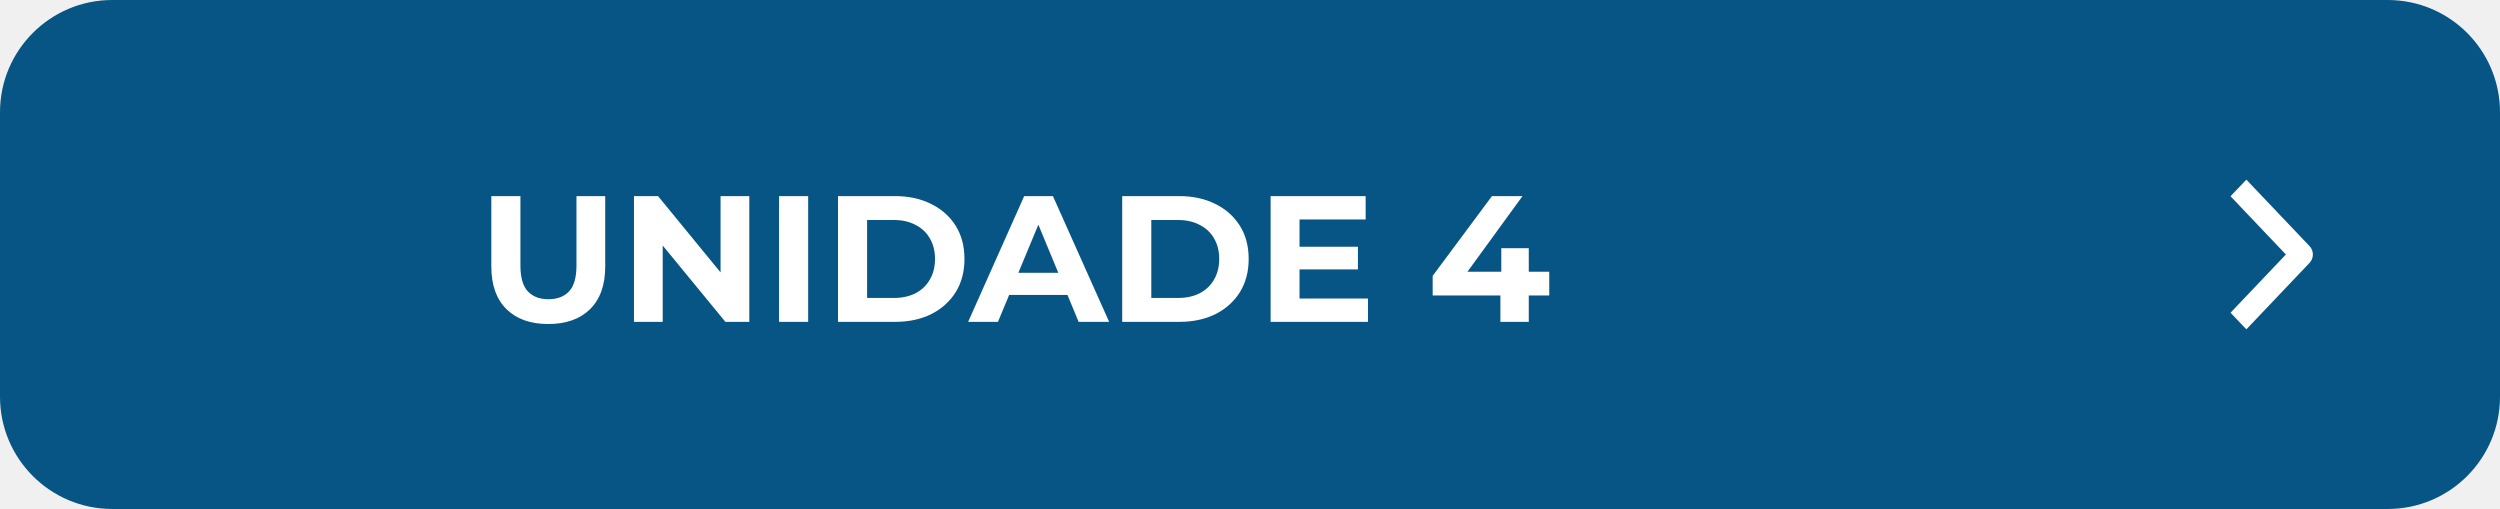
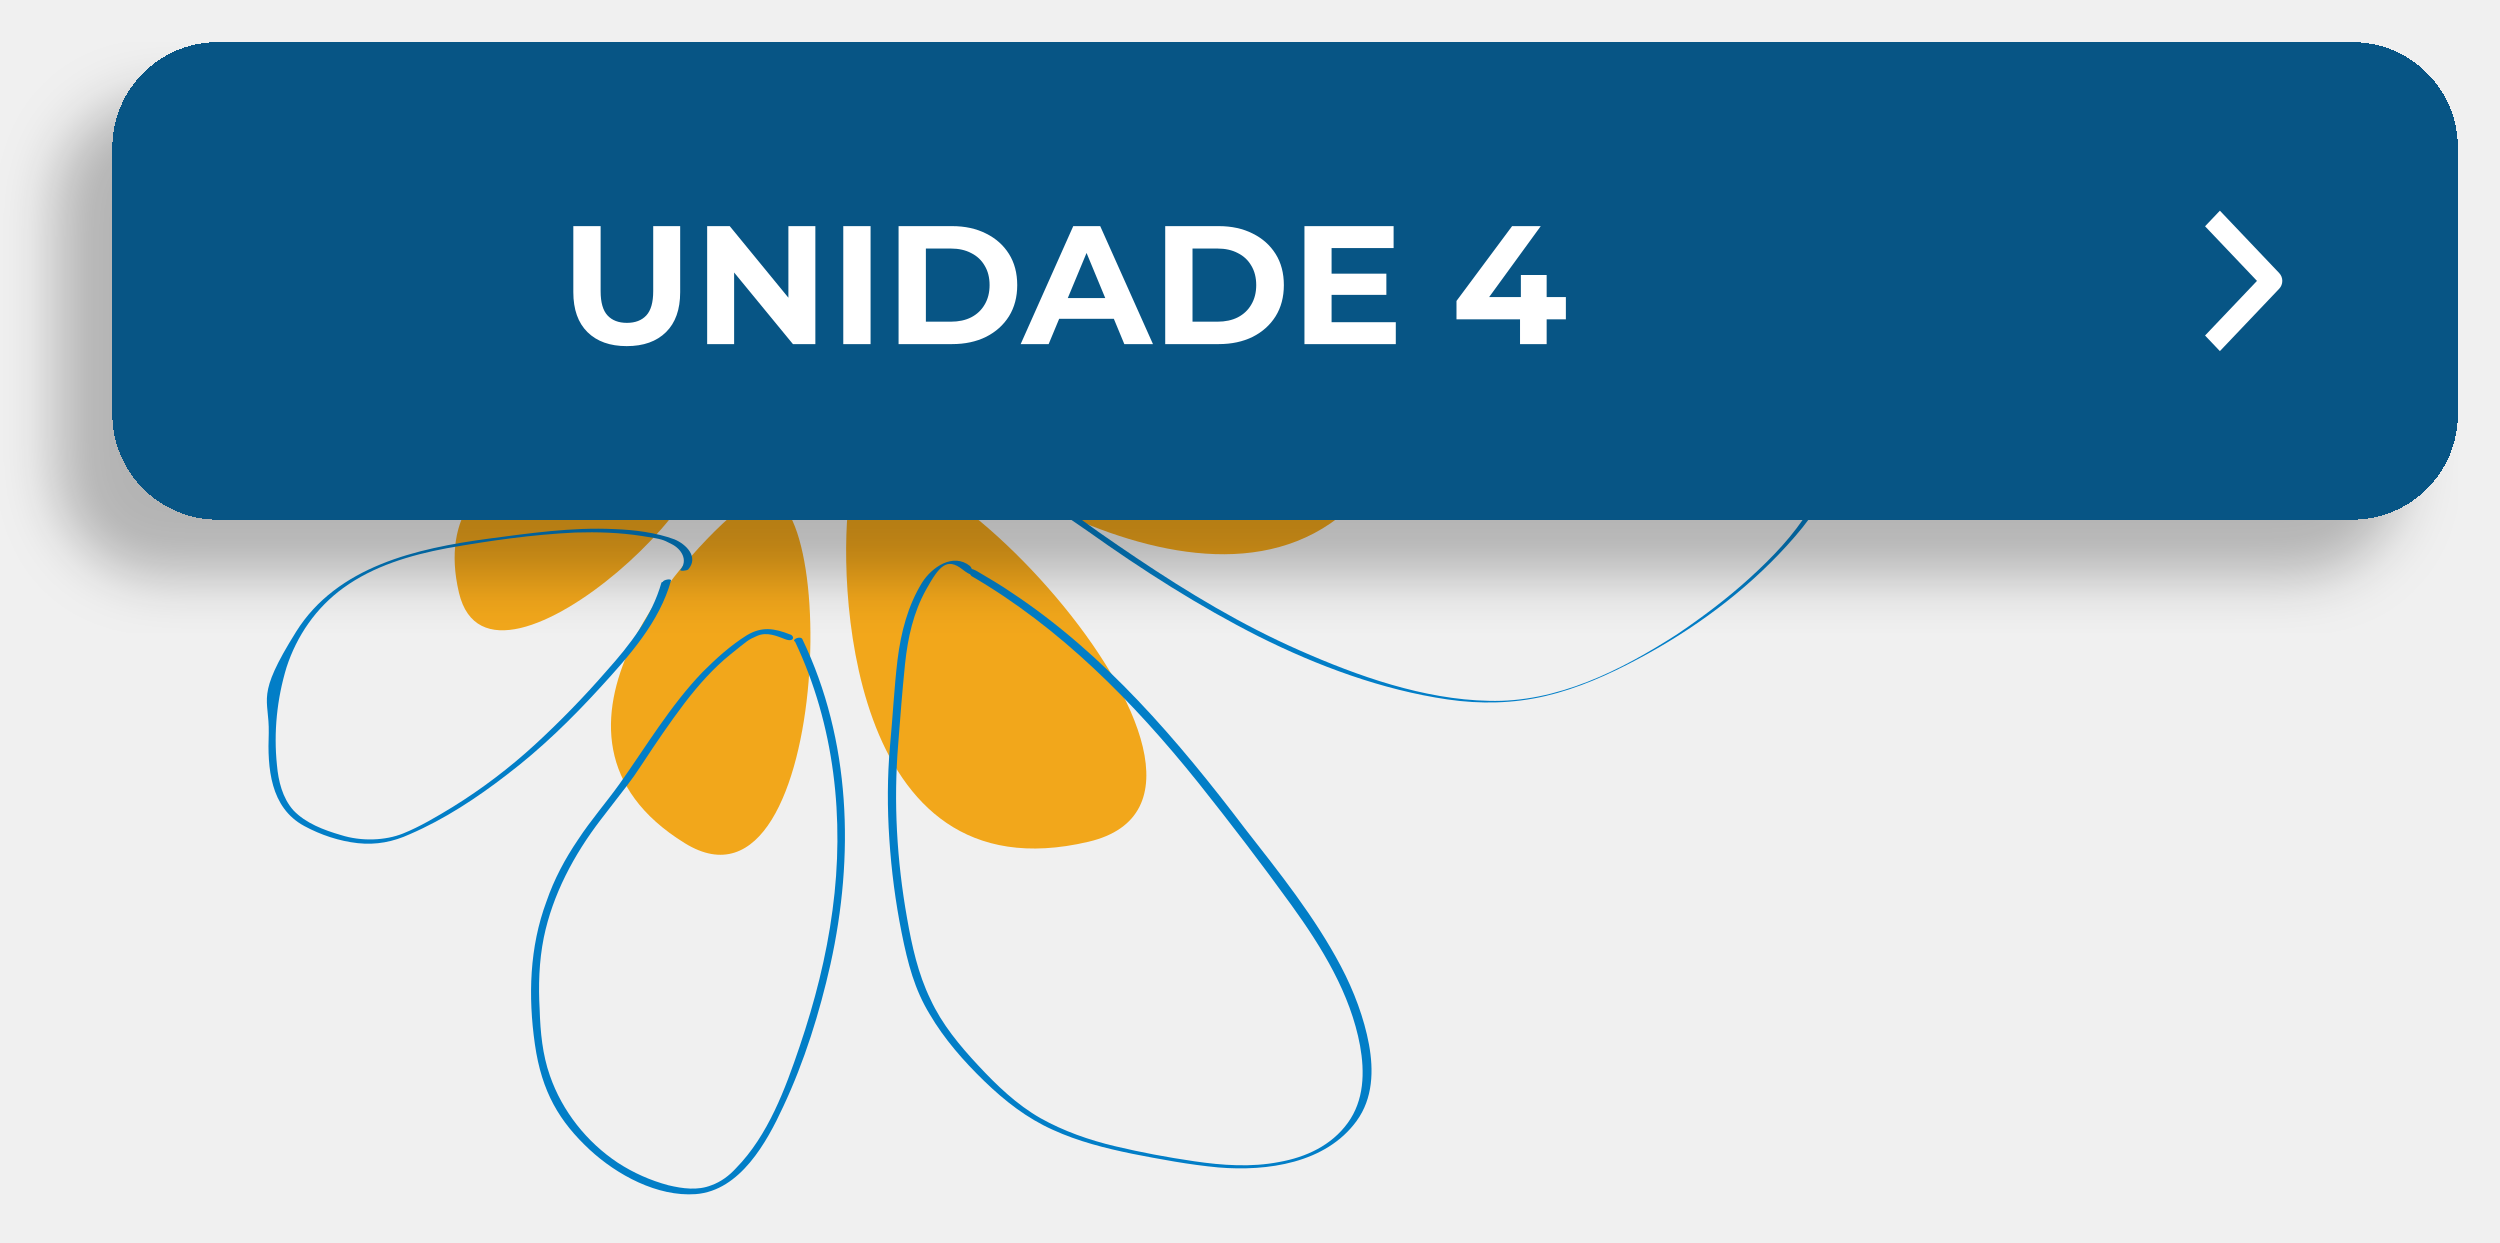
- <svg xmlns="http://www.w3.org/2000/svg" width="334" height="68" viewBox="0 0 334 68" fill="none">
-   <g id="Frame 853">
-     <rect width="334" height="68" rx="15" fill="#075585" />
-     <path id="Unidade 4" d="M73.249 43.288C70.865 43.288 69.001 42.624 67.657 41.296C66.313 39.968 65.641 38.072 65.641 35.608V26.2H69.529V35.464C69.529 37.064 69.857 38.216 70.513 38.92C71.169 39.624 72.089 39.976 73.273 39.976C74.457 39.976 75.377 39.624 76.033 38.92C76.689 38.216 77.017 37.064 77.017 35.464V26.2H80.857V35.608C80.857 38.072 80.185 39.968 78.841 41.296C77.497 42.624 75.633 43.288 73.249 43.288ZM84.699 43V26.2H87.915L97.827 38.296H96.267V26.2H100.107V43H96.915L86.979 30.904H88.539V43H84.699ZM104.082 43V26.2H107.97V43H104.082ZM111.957 43V26.2H119.589C121.413 26.2 123.021 26.552 124.413 27.256C125.805 27.944 126.893 28.912 127.677 30.16C128.461 31.408 128.853 32.888 128.853 34.6C128.853 36.296 128.461 37.776 127.677 39.04C126.893 40.288 125.805 41.264 124.413 41.968C123.021 42.656 121.413 43 119.589 43H111.957ZM115.845 39.808H119.397C120.517 39.808 121.485 39.6 122.301 39.184C123.133 38.752 123.773 38.144 124.221 37.36C124.685 36.576 124.917 35.656 124.917 34.6C124.917 33.528 124.685 32.608 124.221 31.84C123.773 31.056 123.133 30.456 122.301 30.04C121.485 29.608 120.517 29.392 119.397 29.392H115.845V39.808ZM129.343 43L136.831 26.2H140.671L148.183 43H144.103L137.959 28.168H139.495L133.327 43H129.343ZM133.087 39.4L134.119 36.448H142.759L143.815 39.4H133.087ZM149.926 43V26.2H157.558C159.382 26.2 160.99 26.552 162.382 27.256C163.774 27.944 164.862 28.912 165.646 30.16C166.43 31.408 166.822 32.888 166.822 34.6C166.822 36.296 166.43 37.776 165.646 39.04C164.862 40.288 163.774 41.264 162.382 41.968C160.99 42.656 159.382 43 157.558 43H149.926ZM153.814 39.808H157.366C158.486 39.808 159.454 39.6 160.27 39.184C161.102 38.752 161.742 38.144 162.19 37.36C162.654 36.576 162.886 35.656 162.886 34.6C162.886 33.528 162.654 32.608 162.19 31.84C161.742 31.056 161.102 30.456 160.27 30.04C159.454 29.608 158.486 29.392 157.366 29.392H153.814V39.808ZM173.33 32.968H181.418V35.992H173.33V32.968ZM173.618 39.88H182.762V43H169.754V26.2H182.45V29.32H173.618V39.88ZM191.404 39.472V36.856L199.324 26.2H203.404L195.652 36.856L193.756 36.304H206.98V39.472H191.404ZM200.452 43V39.472L200.572 36.304V33.16H204.244V43H200.452Z" fill="white" />
-     <path id="Vector" fill-rule="evenodd" clip-rule="evenodd" d="M308.563 32.889L300.112 24L298 26.222L305.394 34L298 41.778L300.112 44L308.563 35.111C308.843 34.816 309 34.417 309 34C309 33.583 308.843 33.184 308.563 32.889Z" fill="white" />
+ <svg xmlns="http://www.w3.org/2000/svg" width="356" height="177" viewBox="0 0 356 177" fill="none">
+   <g id="Frame 1802">
+     <g id="Group 1525">
+       <g id="Group 1371">
+         <g id="Group 1526">
+           <g id="FLOR">
+             <path id="Vector" fill-rule="evenodd" clip-rule="evenodd" d="M130.147 59.657C112.512 43.289 213.547 25.362 200.686 59.17C185.682 98.337 139.987 68.718 130.147 59.657Z" fill="#F2A71B" />
+             <path id="Vector_2" fill-rule="evenodd" clip-rule="evenodd" d="M120.988 70.568C124.106 50.4 184.902 112.853 154.991 119.868C120.306 128.052 119.234 81.772 120.988 70.568Z" fill="#F2A71B" />
+             <path id="Vector_3" fill-rule="evenodd" clip-rule="evenodd" d="M106.47 71.542C120.013 61.604 119.038 133.41 97.506 120.062C72.564 104.668 98.87 77.095 106.47 71.542Z" fill="#F2A71B" />
+             <path id="Vector_4" fill-rule="evenodd" clip-rule="evenodd" d="M97.314 62.386C110.369 64.432 69.936 103.793 65.356 84.405C60.095 61.996 90.006 61.314 97.314 62.386Z" fill="#F2A71B" />
+             <path id="Vector_5" fill-rule="evenodd" clip-rule="evenodd" d="M97.604 51.667C104.035 58.78 63.212 62.385 69.447 49.426C76.754 34.325 93.999 47.77 97.604 51.667Z" fill="#F2A71B" />
+             <path id="Vector_6" d="M146.418 59.656C161.422 48.16 180.226 43.483 198.738 41.827C208.383 40.95 218.321 40.463 228.064 41.34C236.735 42.119 245.602 44.457 252.422 50.108C255.637 52.739 258.56 56.149 259.924 60.144C261.288 64.43 259.924 68.815 257.683 72.517C255.442 76.219 252.324 79.435 249.109 82.358C245.894 85.281 242.386 87.911 238.781 90.347C230.89 95.413 221.731 100.09 211.988 99.798C202.732 99.603 193.379 96.29 185 92.588C176.816 88.983 169.216 84.404 161.812 79.435C158.207 76.999 154.602 74.563 151.289 71.933C148.172 69.399 145.346 65.989 146.71 61.702C147.392 59.656 148.756 58 150.315 56.539C151.874 55.077 149.536 56.441 149.243 56.539C146.223 59.169 143.982 63.261 145.833 67.256C147.587 70.958 151.679 73.394 154.894 75.635C162.689 81.188 170.775 86.352 179.252 90.639C187.631 94.829 196.789 98.239 206.142 99.603C210.819 100.285 215.496 100.187 220.075 99.115C224.654 98.044 229.038 96.095 233.228 93.854C241.12 89.665 248.427 84.306 254.468 77.681C257.488 74.368 260.411 70.569 261.385 66.087C262.36 61.605 260.606 57.318 257.878 53.811C245.797 38.417 222.998 39.683 205.558 40.657C186.559 41.729 167.17 45.334 150.802 55.662C148.951 56.831 147.197 58.097 145.444 59.462C143.69 60.825 146.223 59.462 146.515 59.462L146.418 59.656Z" fill="#027EC7" />
+             <path id="Vector_7" d="M138.233 81.968C150.997 89.372 161.422 99.992 170.58 111.392C175.159 117.14 179.641 122.986 183.928 128.929C188.215 134.872 192.307 141.497 193.671 148.902C194.353 152.702 194.256 156.697 191.917 159.912C189.579 163.127 185.974 164.783 182.174 165.465C178.18 166.245 174.088 165.952 170.093 165.368C166.098 164.783 162.493 164.101 158.791 163.224C155.089 162.347 151.484 161.081 148.171 159.23C144.761 157.281 141.936 154.553 139.305 151.728C136.674 148.902 134.141 145.882 132.485 142.277C130.731 138.672 129.854 134.677 129.172 130.78C127.711 122.596 127.224 114.217 127.906 105.935C128.198 102.136 128.49 98.336 128.88 94.536C129.27 90.834 130.049 87.229 131.9 83.916C133.752 80.604 134.823 79.337 137.064 81.091C139.305 82.845 138.428 80.896 138.136 80.604C135.7 78.655 132.68 80.799 131.316 82.942C129.27 86.255 128.296 90.054 127.808 93.952C127.321 98.044 127.126 102.136 126.737 106.228C126.347 110.612 126.347 115.094 126.639 119.478C126.931 123.96 127.516 128.442 128.393 132.826C129.27 137.211 130.244 140.913 132.388 144.42C134.434 147.928 137.259 151.143 140.182 153.969C143.105 156.794 146.223 159.23 149.925 160.886C153.53 162.542 157.427 163.517 161.227 164.296C165.221 165.076 169.313 165.855 173.503 166.245C180.42 166.829 188.8 165.66 193.184 159.619C195.522 156.404 195.62 152.41 194.938 148.707C194.256 145.005 192.794 141.108 190.943 137.6C187.241 130.585 182.174 124.252 177.303 118.017C167.755 105.448 157.33 93.172 144.079 84.403C142.52 83.332 140.864 82.357 139.208 81.383C137.551 80.409 137.844 81.675 138.331 81.968L138.233 81.968Z" fill="#027EC7" />
+             <path id="Vector_8" d="M113.193 91.322C118.844 103.208 120.305 116.653 118.551 129.612C117.675 136.237 116.018 142.667 113.875 149C111.829 155.041 109.393 161.666 104.814 166.343C103.839 167.414 102.67 168.291 101.306 168.779C99.358 169.558 97.214 169.266 95.168 168.779C92.635 168.097 90.199 167.025 87.958 165.563C83.574 162.64 80.067 158.256 78.313 153.19C77.241 150.169 76.949 146.954 76.851 143.836C76.656 140.329 76.754 136.919 77.436 133.509C78.702 127.371 81.723 121.72 85.523 116.751C89.322 111.782 89.615 111.587 91.466 108.762C93.317 105.936 95.363 102.916 97.506 100.09C99.455 97.557 101.599 95.121 104.034 93.173C106.47 91.224 106.47 91.127 107.834 90.542C109.198 89.958 110.562 90.542 111.829 91.029C113.095 91.516 113.193 90.542 112.511 90.347C110.27 89.47 108.516 89.178 106.373 90.445C104.034 91.906 101.988 93.757 100.04 95.706C95.46 100.48 92.05 106.228 88.251 111.587C86.302 114.315 84.159 116.751 82.307 119.576C80.456 122.304 78.897 125.227 77.826 128.345C75.39 134.873 75.195 141.888 76.169 148.708C77.144 155.528 79.677 159.718 83.964 163.712C87.861 167.317 93.609 170.435 99.065 170.045C105.398 169.558 109.198 162.64 111.536 157.574C114.557 151.144 116.7 144.226 118.259 137.309C121.669 121.915 121.182 105.449 114.264 91.029C114.07 90.542 112.9 90.932 113.095 91.322L113.193 91.322Z" fill="#027EC7" />
+             <path id="Vector_9" d="M94.194 82.944C92.83 87.816 89.713 91.81 86.4 95.513C83.185 99.215 79.775 102.722 76.17 106.035C72.565 109.348 68.57 112.368 64.478 114.901C62.237 116.265 59.801 117.727 57.366 118.701C54.93 119.675 51.52 119.87 48.5 118.896C46.161 118.214 43.531 117.239 41.777 115.388C40.218 113.635 39.633 111.199 39.439 108.958C38.951 104.281 39.439 99.507 40.803 95.025C42.264 90.544 44.992 86.549 48.889 83.724C53.176 80.606 58.438 79.047 63.601 78.073C69.642 77.001 75.78 76.124 81.918 75.832C85.036 75.734 88.251 75.832 91.369 76.319C94.487 76.806 94.292 76.806 95.656 77.488C97.02 78.17 97.994 79.729 96.922 81.093C96.63 81.385 97.799 81.288 97.994 81.093C99.553 79.339 97.702 77.488 96.045 76.806C93.415 75.832 90.297 75.442 87.472 75.344C81.431 75.052 75.488 75.929 69.544 76.709C59.412 78.073 48.013 80.606 42.167 89.959C36.321 99.312 38.367 99.312 38.27 104.379C38.075 109.348 38.464 114.999 43.336 117.629C45.674 118.896 48.305 119.773 50.935 120.065C53.566 120.357 56.002 119.87 58.34 118.798C63.309 116.655 67.888 113.635 72.175 110.322C77.047 106.62 81.431 102.333 85.523 97.851C89.615 93.369 93.902 88.595 95.558 82.652C95.558 82.359 94.487 82.554 94.389 82.847L94.194 82.944Z" fill="#027EC7" />
+             <path id="Vector_10" d="M87.083 65.211C80.263 67.744 73.053 68.816 65.843 68.426C60.192 68.134 50.839 67.159 49.475 60.144C48.891 56.832 50.547 53.617 52.885 51.376C54.054 50.304 55.321 49.33 56.587 48.55C57.854 47.771 59.705 46.504 61.362 46.017C64.772 44.945 69.059 46.017 72.469 46.991C75.586 47.966 78.509 49.33 81.335 50.889C84.16 52.447 87.668 54.883 90.591 57.124C91.955 58.196 93.319 59.462 92.832 61.313C92.247 63.457 90.201 64.431 88.447 65.211C87.765 65.503 88.447 65.795 88.837 65.6C91.175 64.529 95.073 62.483 93.903 59.17C93.319 57.611 91.565 56.637 90.298 55.663C89.032 54.688 87.083 53.422 85.524 52.35C79.386 48.453 72.371 45.043 64.967 44.945C61.264 44.945 58.244 46.602 55.224 48.648C52.398 50.596 49.67 53.032 48.696 56.345C47.721 59.56 48.696 62.775 51.229 64.918C53.762 67.062 57.854 68.036 61.362 68.523C70.228 69.692 79.289 68.621 87.57 65.503C88.35 65.211 87.57 64.918 87.181 65.113L87.083 65.211Z" fill="#027EC7" />
+           </g>
+         </g>
+         <g id="Frame 853" filter="url(#filter0_d_2521_3741)">
+           <rect x="16" y="6" width="334" height="68" rx="15" fill="#075585" shape-rendering="crispEdges" />
+           <path id="Unidade 4" d="M89.249 49.288C86.865 49.288 85.001 48.624 83.657 47.296C82.313 45.968 81.641 44.072 81.641 41.608V32.2H85.529V41.464C85.529 43.064 85.857 44.216 86.513 44.92C87.169 45.624 88.089 45.976 89.273 45.976C90.457 45.976 91.377 45.624 92.033 44.92C92.689 44.216 93.017 43.064 93.017 41.464V32.2H96.857V41.608C96.857 44.072 96.185 45.968 94.841 47.296C93.497 48.624 91.633 49.288 89.249 49.288ZM100.699 49V32.2H103.915L113.827 44.296H112.267V32.2H116.107V49H112.915L102.979 36.904H104.539V49H100.699ZM120.082 49V32.2H123.97V49H120.082ZM127.957 49V32.2H135.589C137.413 32.2 139.021 32.552 140.413 33.256C141.805 33.944 142.893 34.912 143.677 36.16C144.461 37.408 144.853 38.888 144.853 40.6C144.853 42.296 144.461 43.776 143.677 45.04C142.893 46.288 141.805 47.264 140.413 47.968C139.021 48.656 137.413 49 135.589 49H127.957ZM131.845 45.808H135.397C136.517 45.808 137.485 45.6 138.301 45.184C139.133 44.752 139.773 44.144 140.221 43.36C140.685 42.576 140.917 41.656 140.917 40.6C140.917 39.528 140.685 38.608 140.221 37.84C139.773 37.056 139.133 36.456 138.301 36.04C137.485 35.608 136.517 35.392 135.397 35.392H131.845V45.808ZM145.343 49L152.831 32.2H156.671L164.183 49H160.103L153.959 34.168H155.495L149.327 49H145.343ZM149.087 45.4L150.119 42.448H158.759L159.815 45.4H149.087ZM165.926 49V32.2H173.558C175.382 32.2 176.99 32.552 178.382 33.256C179.774 33.944 180.862 34.912 181.646 36.16C182.43 37.408 182.822 38.888 182.822 40.6C182.822 42.296 182.43 43.776 181.646 45.04C180.862 46.288 179.774 47.264 178.382 47.968C176.99 48.656 175.382 49 173.558 49H165.926ZM169.814 45.808H173.366C174.486 45.808 175.454 45.6 176.27 45.184C177.102 44.752 177.742 44.144 178.19 43.36C178.654 42.576 178.886 41.656 178.886 40.6C178.886 39.528 178.654 38.608 178.19 37.84C177.742 37.056 177.102 36.456 176.27 36.04C175.454 35.608 174.486 35.392 173.366 35.392H169.814V45.808ZM189.33 38.968H197.418V41.992H189.33V38.968ZM189.618 45.88H198.762V49H185.754V32.2H198.45V35.32H189.618V45.88ZM207.404 45.472V42.856L215.324 32.2H219.404L211.652 42.856L209.756 42.304H222.98V45.472H207.404ZM216.452 49V45.472L216.572 42.304V39.16H220.244V49H216.452Z" fill="white" />
+           <path id="Vector_11" fill-rule="evenodd" clip-rule="evenodd" d="M324.563 38.889L316.112 30L314 32.222L321.394 40L314 47.778L316.112 50L324.563 41.111C324.843 40.816 325 40.417 325 40C325 39.583 324.843 39.184 324.563 38.889Z" fill="white" />
+         </g>
+       </g>
+     </g>
  </g>
+   <defs>
+     <filter id="filter0_d_2521_3741" x="0" y="6" width="350" height="84" filterUnits="userSpaceOnUse" color-interpolation-filters="sRGB">
+       <feFlood flood-opacity="0" result="BackgroundImageFix" />
+       <feColorMatrix in="SourceAlpha" type="matrix" values="0 0 0 0 0 0 0 0 0 0 0 0 0 0 0 0 0 0 127 0" result="hardAlpha" />
+       <feOffset dx="-8" dy="8" />
+       <feGaussianBlur stdDeviation="4" />
+       <feComposite in2="hardAlpha" operator="out" />
+       <feColorMatrix type="matrix" values="0 0 0 0 0 0 0 0 0 0 0 0 0 0 0 0 0 0 0.25 0" />
+       <feBlend mode="normal" in2="BackgroundImageFix" result="effect1_dropShadow_2521_3741" />
+       <feBlend mode="normal" in="SourceGraphic" in2="effect1_dropShadow_2521_3741" result="shape" />
+     </filter>
+   </defs>
</svg>
